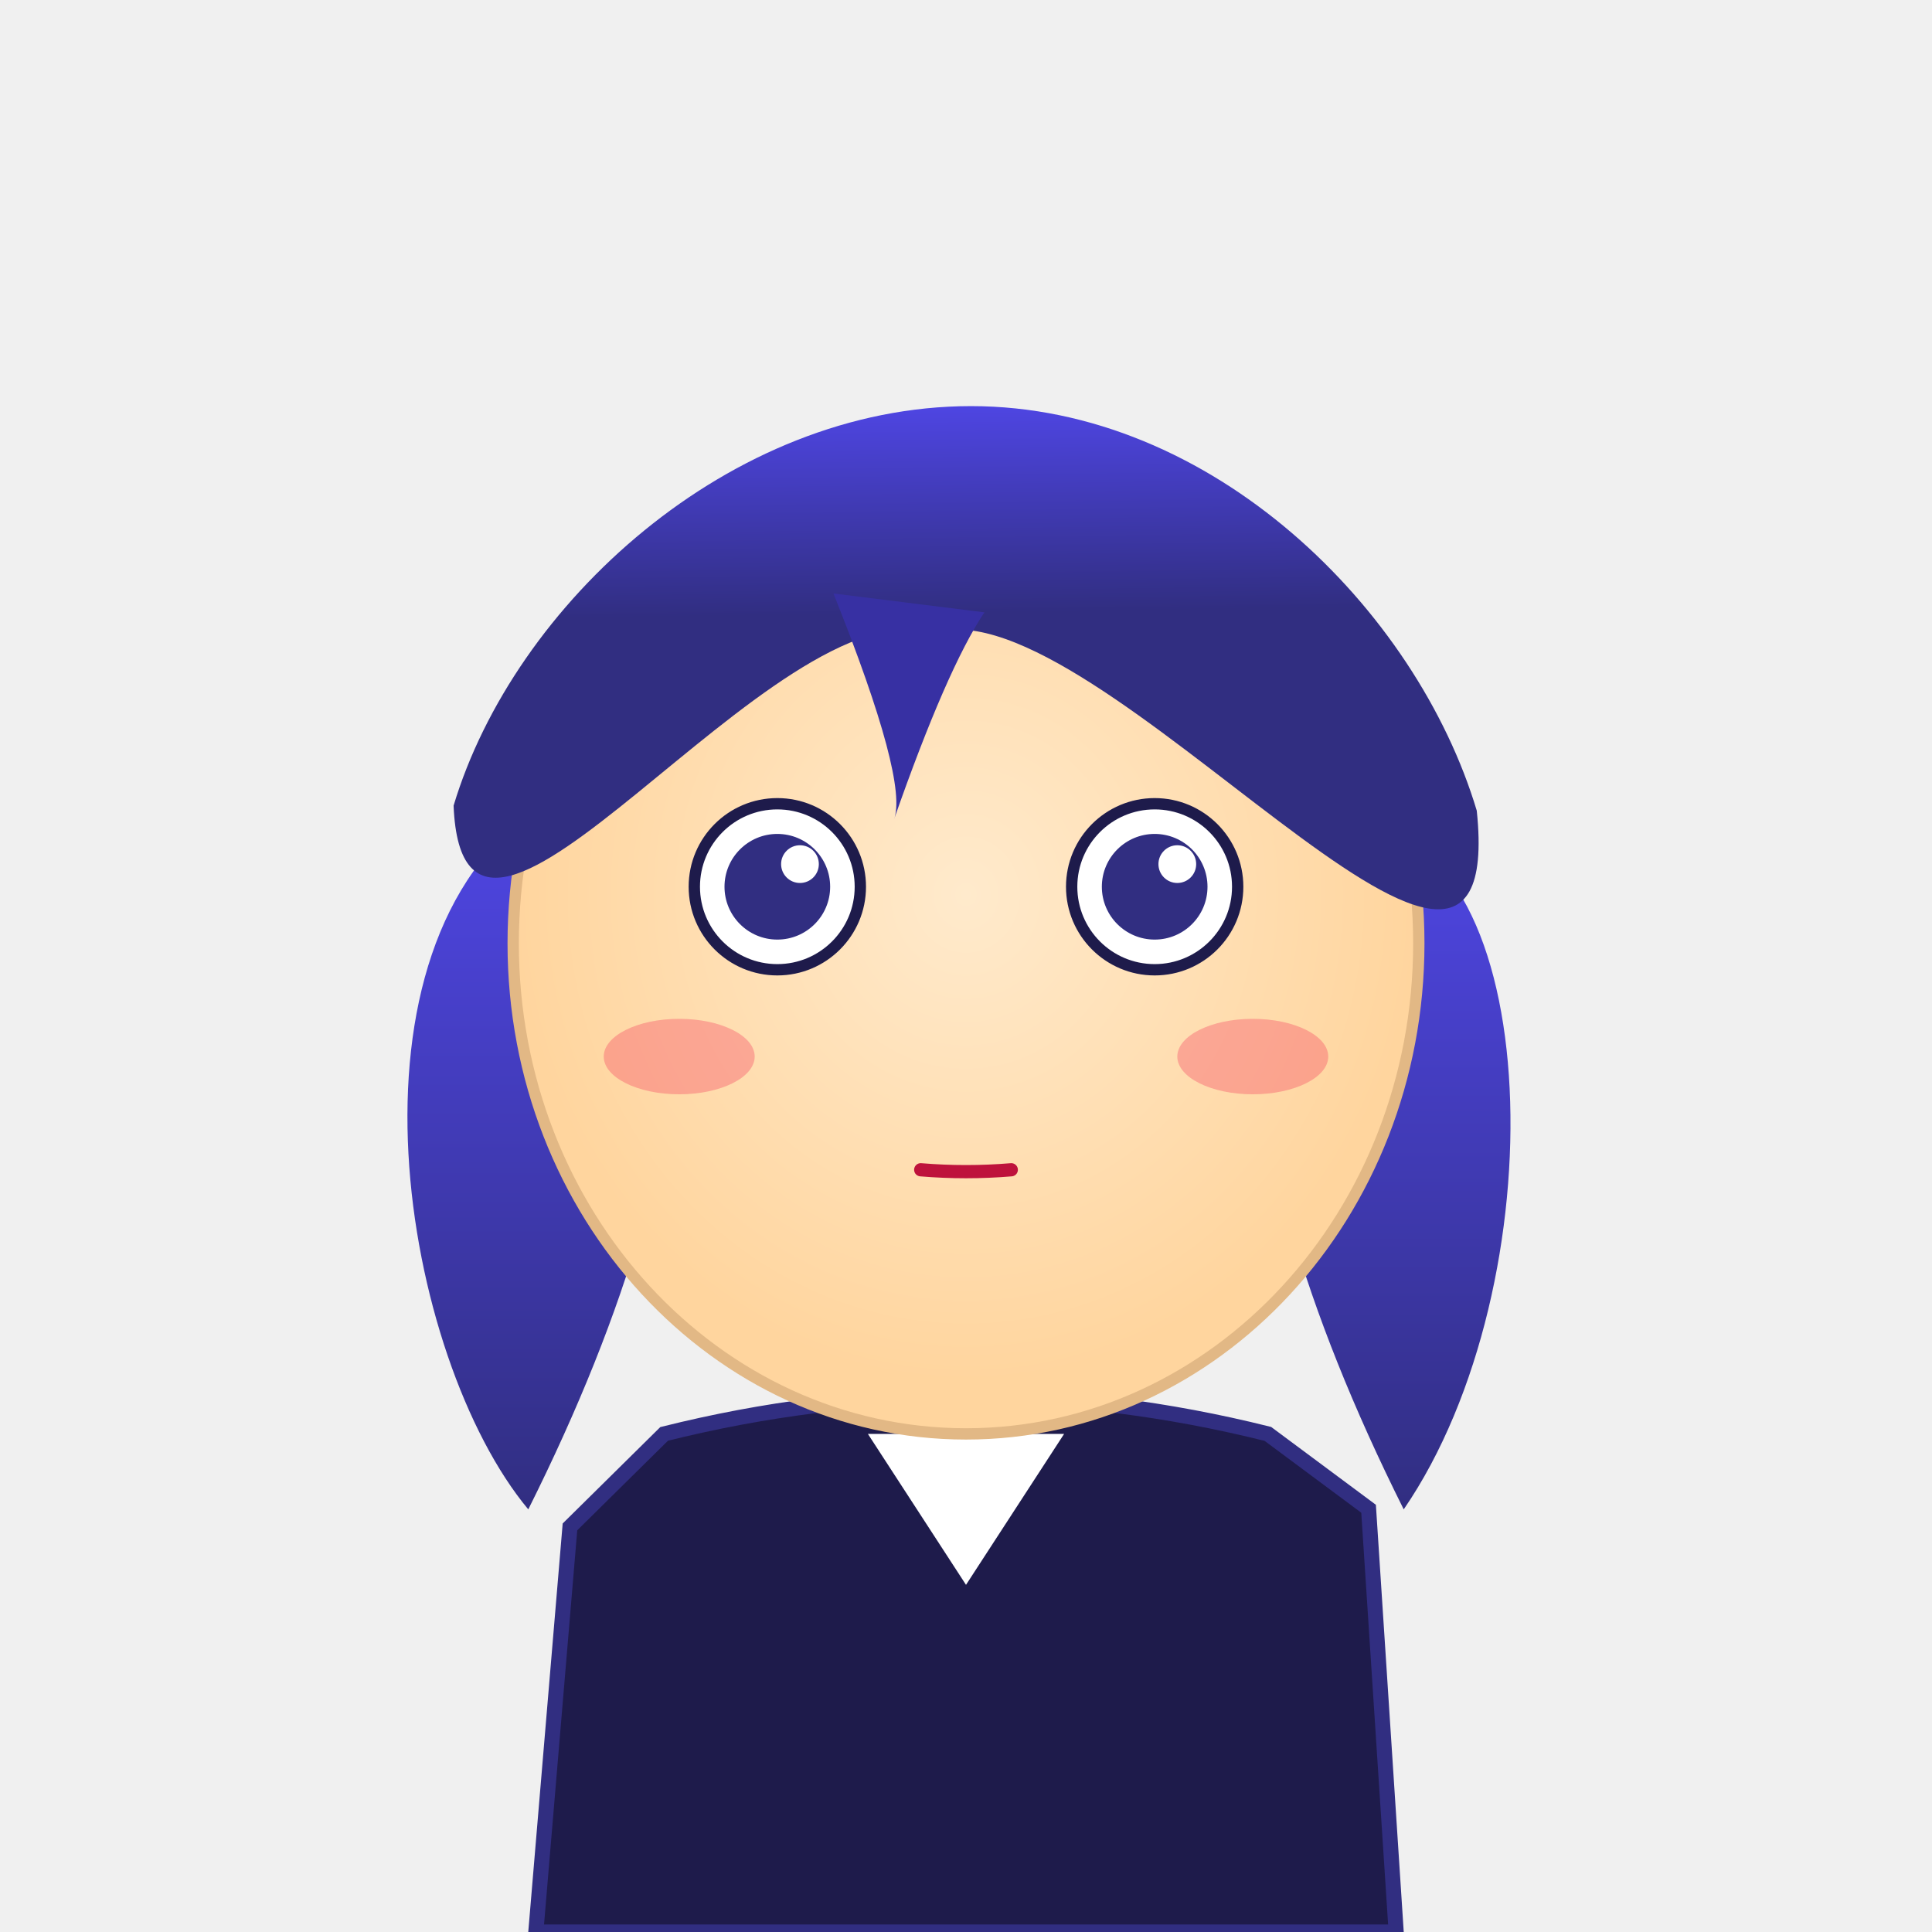
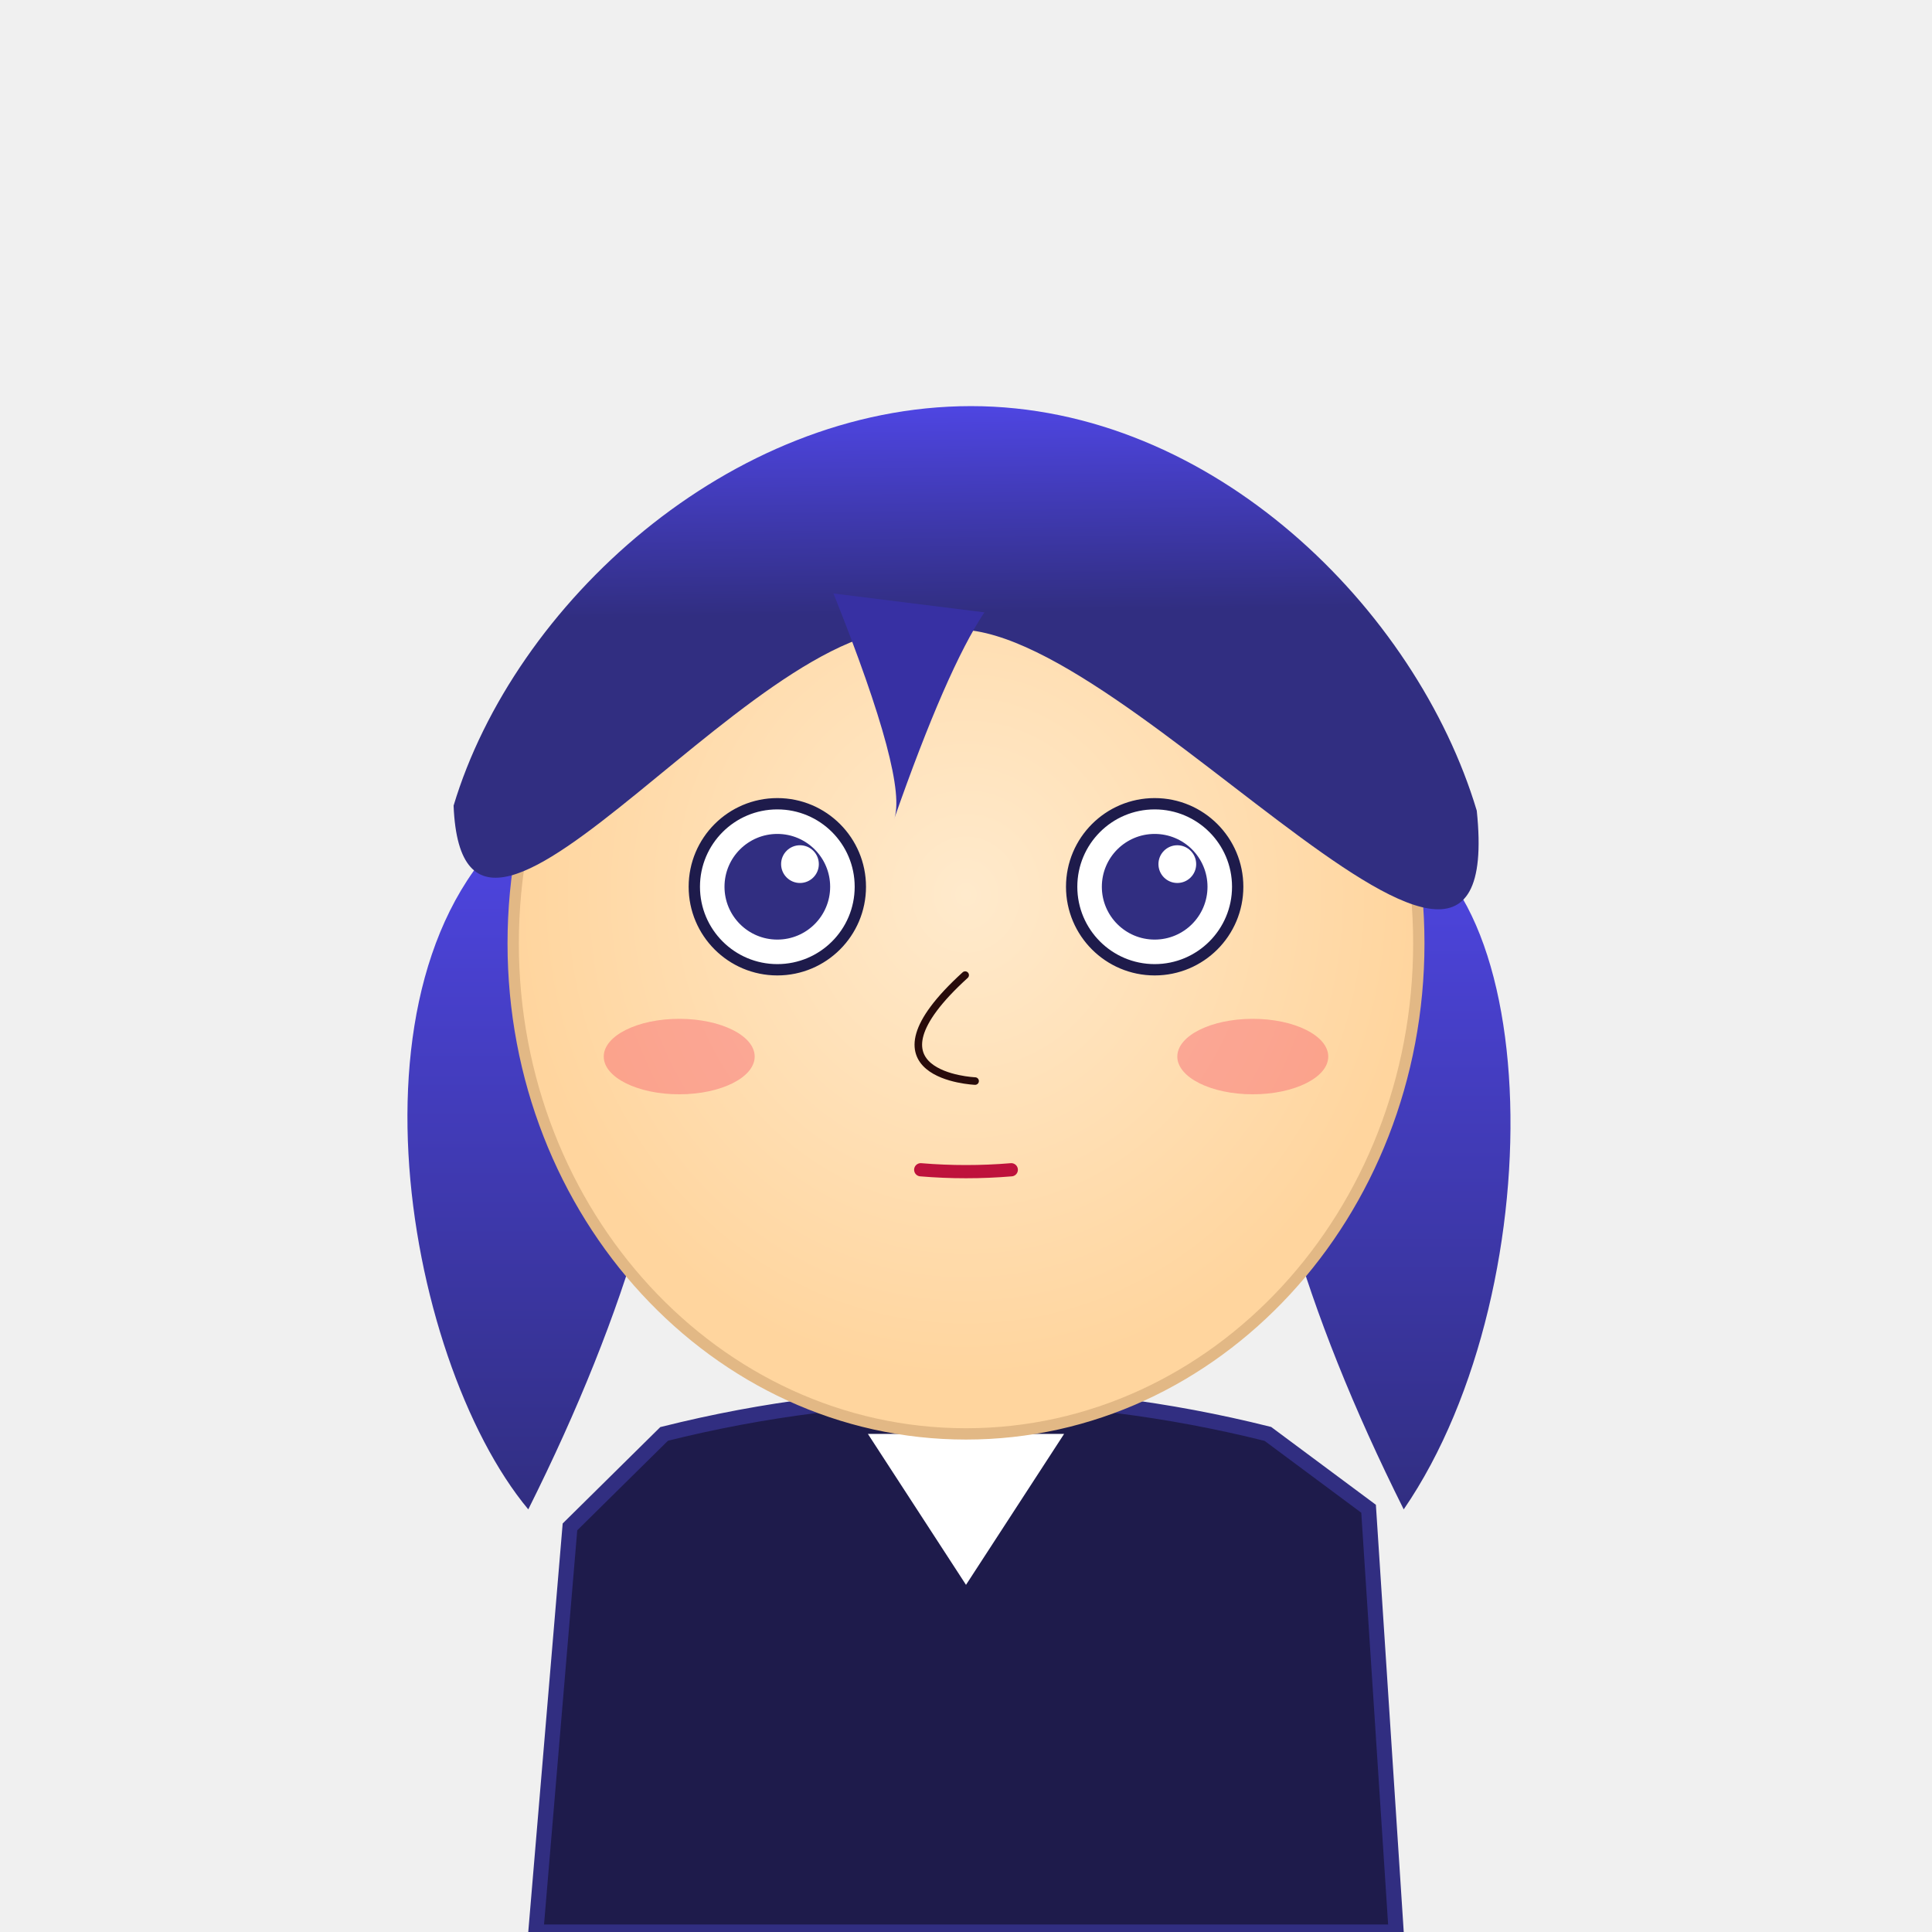
<svg xmlns="http://www.w3.org/2000/svg" xmlns:xlink="http://www.w3.org/1999/xlink" width="512" height="512" viewBox="0 0 512 512" version="1.1" id="svg20">
  <defs id="defs4">
    <radialGradient id="faceGrad" cx="50%" cy="45%" r="50%">
      <stop offset="0%" stop-color="#ffeacc" id="stop1" />
      <stop offset="100%" stop-color="#ffd59e" id="stop2" />
    </radialGradient>
    <linearGradient id="hairGrad" x1="0%" y1="0%" x2="0%" y2="100%">
      <stop offset="0%" stop-color="#4f46e5" id="stop3" />
      <stop offset="100%" stop-color="#312e81" id="stop4" />
    </linearGradient>
    <linearGradient xlink:href="#hairGrad" id="linearGradient20" x1="78.52" y1="225.167" x2="82.572" y2="322.696" gradientTransform="matrix(1.732051,0,0,0.5773503,0.4387318,-9.652099)" gradientUnits="userSpaceOnUse" />
  </defs>
  <g id="layer_body">
    <path d="m 176,380 c 53.333,-13.333 106.667,-13.333 160,0 L 362.687,399.835 370,512 H 142 l 9.047,-107.358 z" fill="#1e1b4b" stroke="#312e81" stroke-width="4" id="path4" />
    <path d="M 230 380 L 256 420 L 282 380 Z" fill="#ffffff" id="path5" />
  </g>
  <g id="layer_head">
    <g id="g20">
      <path d="M 142.814,213.858 C 87.716,250.862 106.667,360 140,400 166.667,346.667 180,300 180,260 Z" fill="url(#hairGrad)" id="path6" />
      <path d="M 360.411,218.684 C 409.813,222.586 412.909,340.392 372,400 345.333,346.667 332,300 332,260 Z" fill="url(#hairGrad)" id="path7" />
    </g>
    <ellipse cx="256" cy="250" rx="120" ry="130" fill="url(#faceGrad)" stroke="#e2b885" stroke-width="3" id="ellipse7" />
    <ellipse cx="180" cy="280" rx="20" ry="10" fill="#f43f5e" opacity="0.35" id="ellipse8" />
    <ellipse cx="332" cy="280" rx="20" ry="10" fill="#f43f5e" opacity="0.35" id="ellipse9" />
    <g id="eyes_open">
      <g id="eye_open_left">
        <circle cx="206" cy="235" r="22" fill="#ffffff" stroke="#1e1b4b" stroke-width="3" id="circle9" />
        <g id="pupil_left">
          <circle cx="206" cy="235" r="14" fill="#312e81" id="circle10" />
          <circle cx="212" cy="229" r="5" fill="#ffffff" id="circle11" />
        </g>
      </g>
      <g id="eye_open_right">
-         <circle cx="306" cy="235" r="22" fill="#ffffff" stroke="#1e1b4b" stroke-width="3" id="circle12" />
+         <circle cx="306" cy="235" fill="#ffffff" stroke="#1e1b4b" stroke-width="3" id="circle12" r="22" />
        <g id="pupil_right">
          <circle cx="306" cy="235" r="14" fill="#312e81" id="circle13" />
          <circle cx="312" cy="229" r="5" fill="#ffffff" id="circle14" />
        </g>
      </g>
    </g>
    <g id="eyes_closed">
      <g id="eye_closed_left" style="display: none;">
        <path d="M 186 240 Q 206 250 226 240" fill="none" stroke="#1e1b4b" stroke-width="4" stroke-linecap="round" id="path14" />
      </g>
      <g id="eye_closed_right" style="display: none;">
        <path d="M 286 240 Q 306 250 326 240" fill="none" stroke="#1e1b4b" stroke-width="4" stroke-linecap="round" id="path15" />
      </g>
    </g>
    <g id="mouth_neutral">
      <path d="M 244 310 Q 256 311 268 310" fill="none" stroke="#be123c" stroke-width="3.5" stroke-linecap="round" id="path16" />
    </g>
    <g id="mouth_smile" style="display: none;">
      <path d="M 238 304 Q 256 319 274 304" fill="none" stroke="#be123c" stroke-width="4" stroke-linecap="round" id="path17" />
    </g>
    <g id="mouth_open" style="display: none;">
      <ellipse cx="256" cy="315" rx="18" ry="14" fill="#be123c" stroke="#9f1239" stroke-width="3" id="ellipse17" />
      <path d="M 244 322 Q 256 312 268 322 Z" fill="#fb7185" id="path18" />
    </g>
    <g id="hair_front" transform="translate(0.8774636,-12.72322)">
      <path d="m 119.328,226.233 c 16,-53.333 73.111,-105.885 137.111,-105.885 64,0 118.039,53.868 134.039,107.201 C 399.212,310.919 289.453,167.105 246.787,180.439 204.12,167.105 122.002,291.614 119.328,226.233 Z" fill="url(#hairGrad)" id="path19" style="fill:url(#linearGradient20)" />
      <path d="m 220,170 q 20,50 16,60 14,-40 24,-55 z" fill="#3730a3" id="path20" />
    </g>
+     <path style="fill:none;stroke:#280b0b;stroke-width:2;stroke-linecap:round;stroke-linejoin:round;stroke-dasharray:none;paint-order:stroke fill markers" d="m 255.781,258.413 c -29.395,26.763 2.632,28.079 2.632,28.079" id="path1" />
  </g>
</svg>
